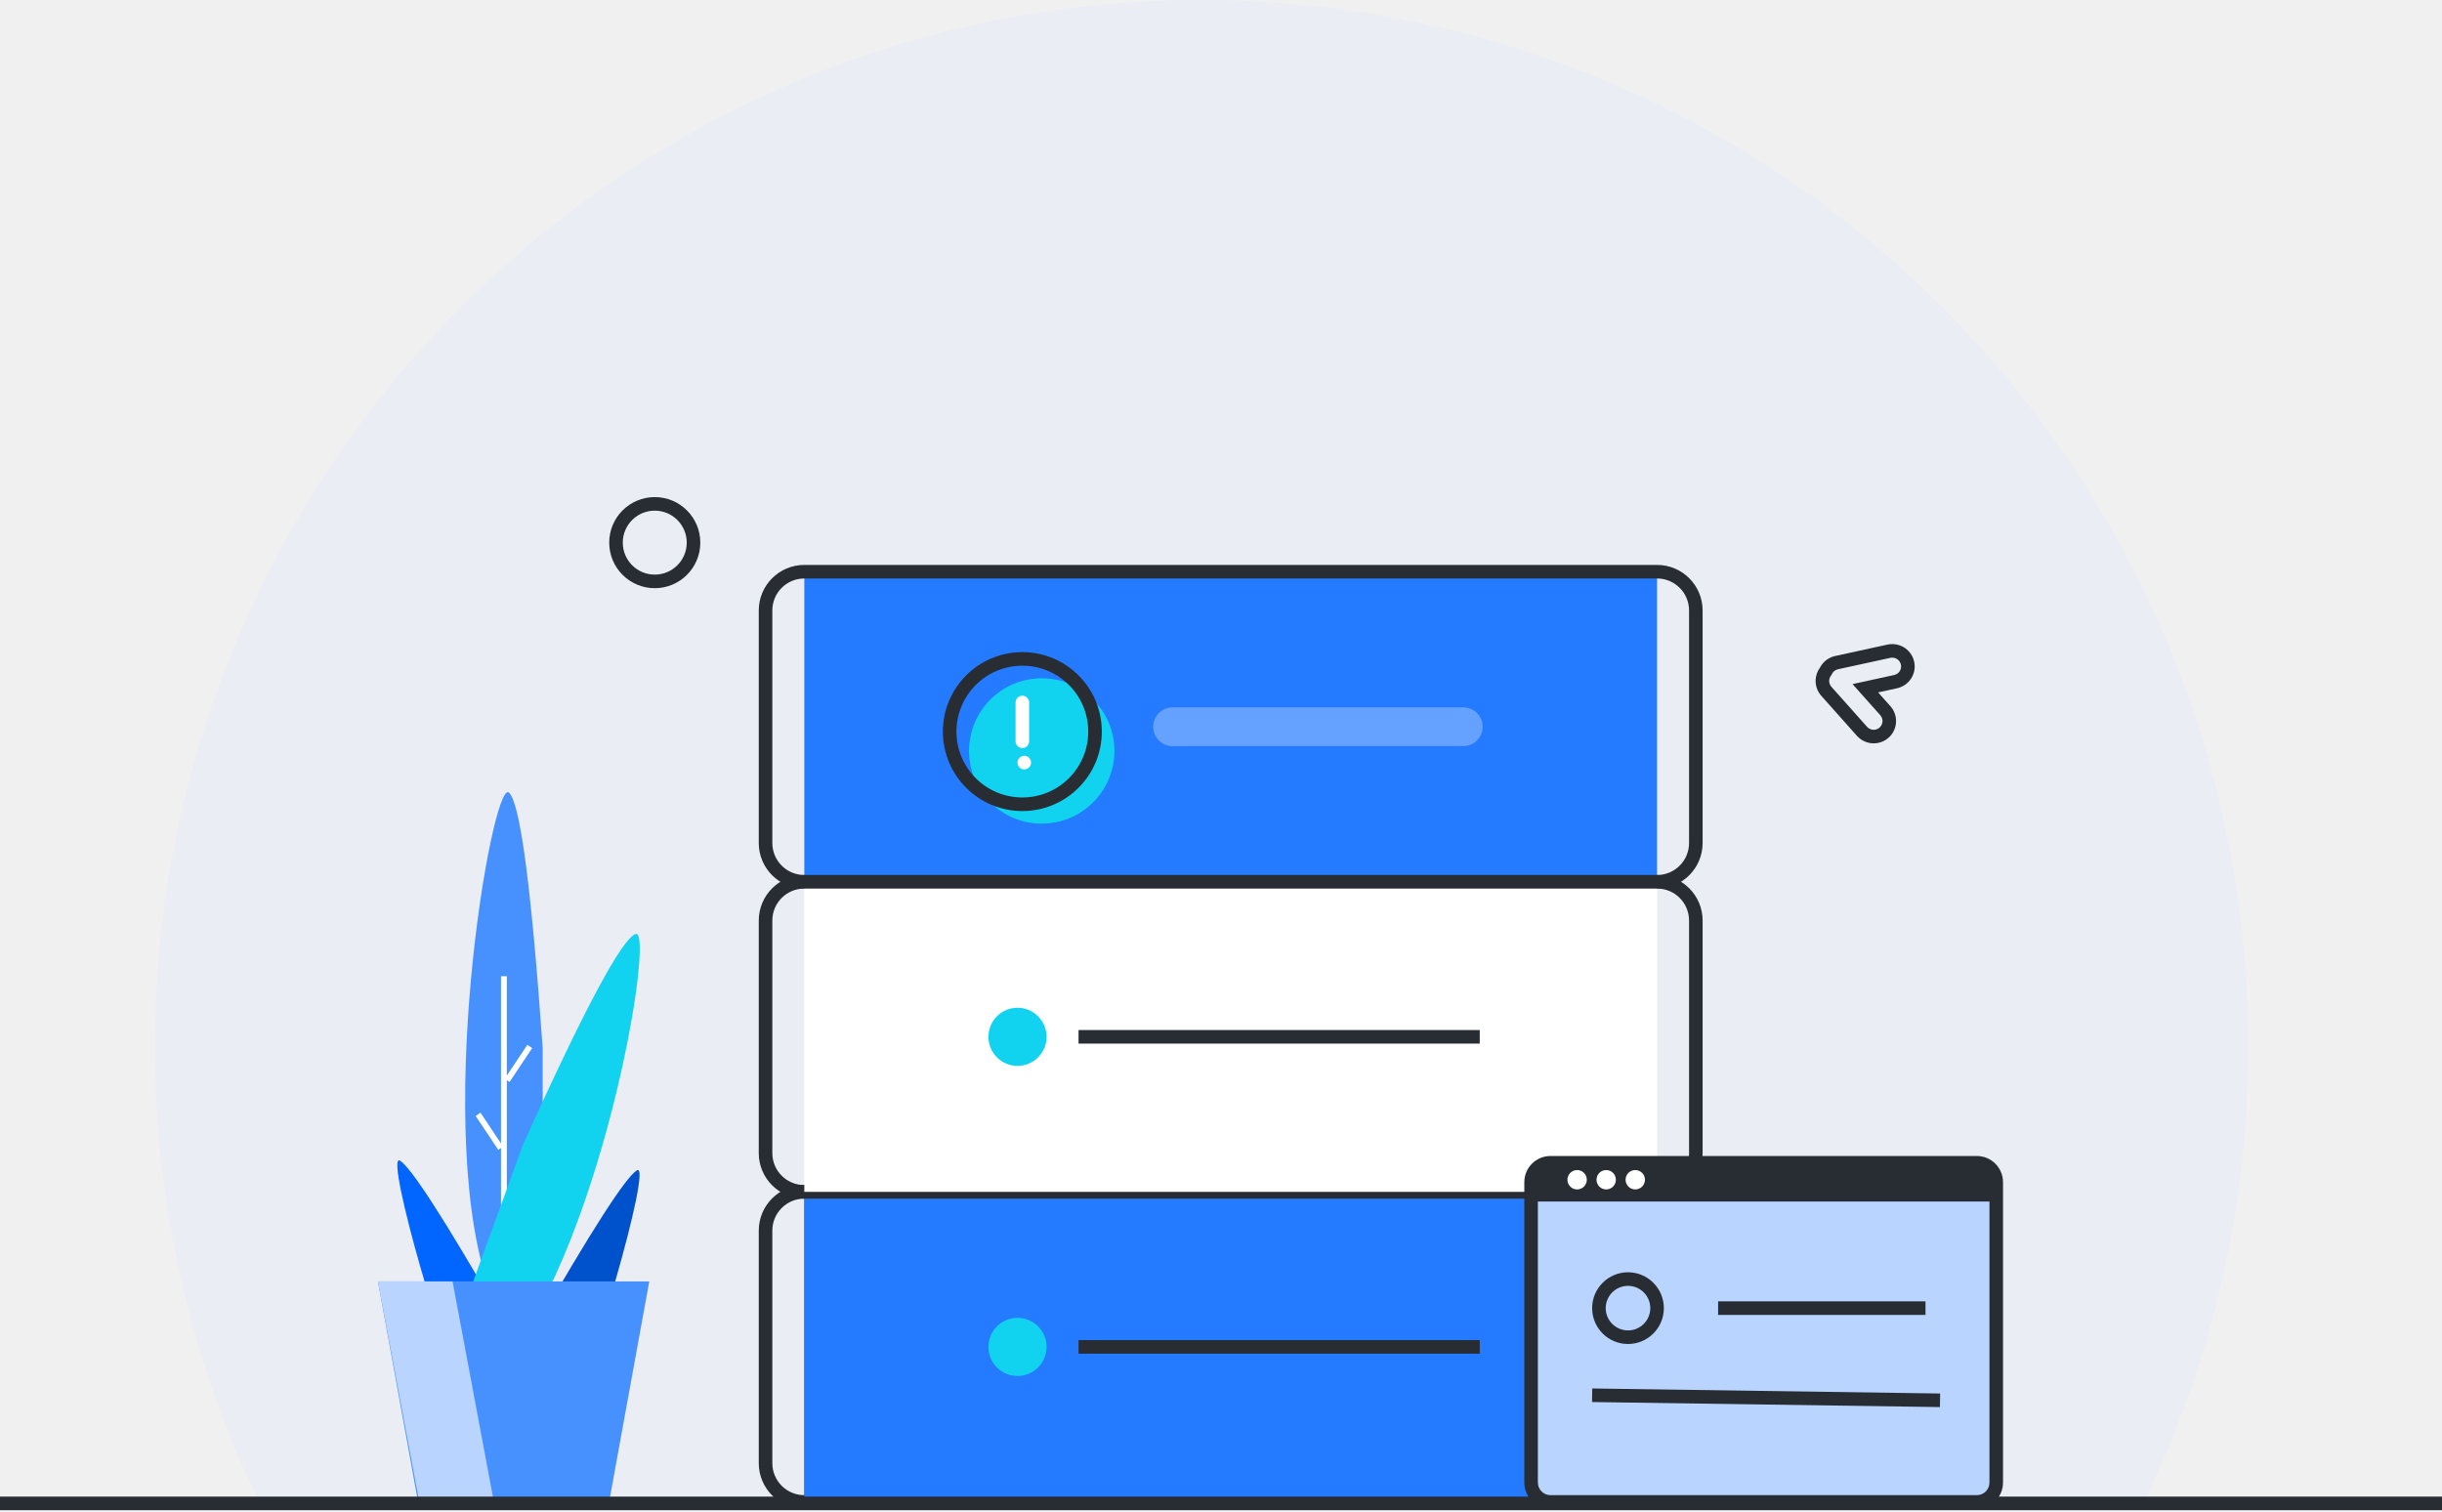
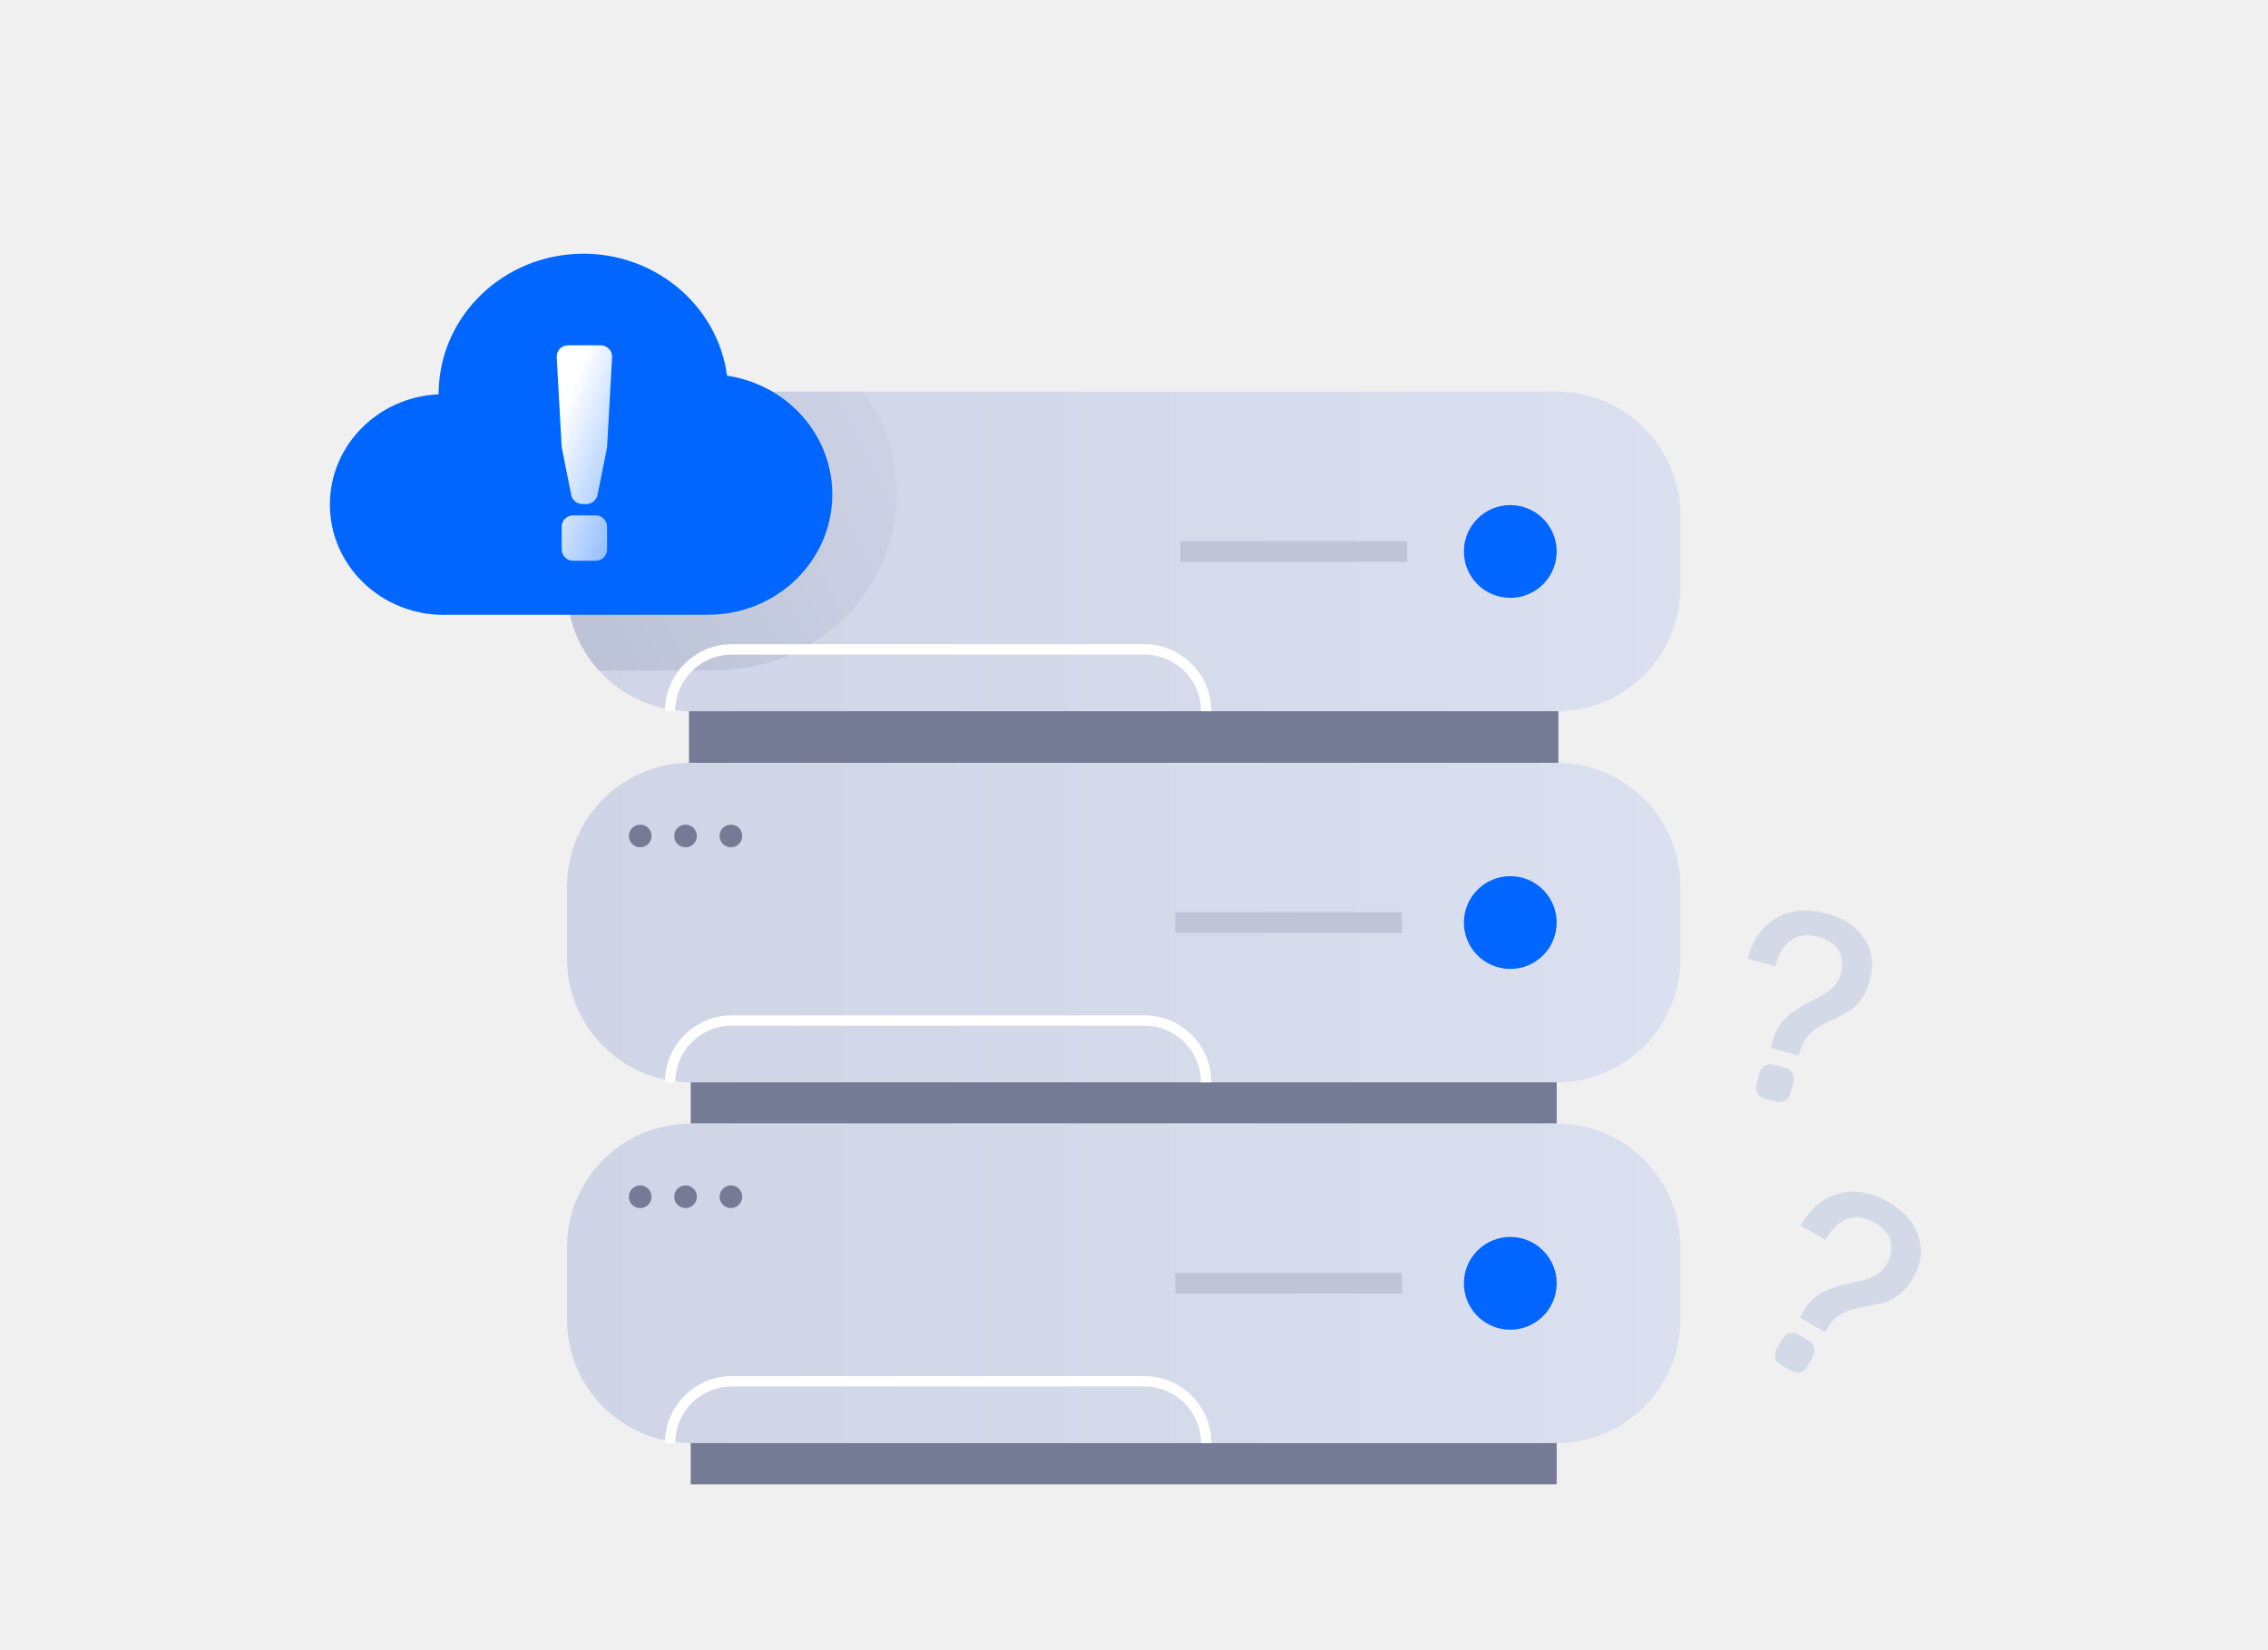
- <svg xmlns="http://www.w3.org/2000/svg" width="252px" height="156px" viewBox="0 0 252 156" version="1.1">
-   <g id="illustration" stroke="none" stroke-width="1" fill="none" fill-rule="evenodd">
-     <g id="pic" transform="translate(-1, 0)">
-       <path d="M222.278,154.968 C229.148,140.766 233,124.832 233,107.998 C233,48.352 184.647,0 125,0 C65.353,0 17,48.352 17,107.998 C17,124.844 20.857,140.79 27.737,155" id="路径" fill="#EBEDF5" />
-       <path d="M192.856,66.11 C192.065,66.11 191.346,66.513 190.925,67.159 L188.049,72.076 C187.857,72.432 187.761,72.808 187.761,73.196 C187.761,74.474 188.792,75.51 190.067,75.51 C190.862,75.51 191.586,75.102 192.007,74.447 L193.016,72.721 L194.06,74.508 C194.496,75.189 195.222,75.597 196.016,75.597 C197.29,75.597 198.322,74.56 198.322,73.283 C198.322,72.851 198.203,72.433 197.981,72.072 L195.182,67.284 L195.08,67.136 C194.725,66.661 194.22,66.343 193.653,66.237 L193.559,66.222 L193.646,66.25 C193.394,66.158 193.128,66.11 192.856,66.11 Z M192.856,67.51 C192.963,67.51 193.067,67.529 193.164,67.565 L193.33,67.603 C193.6,67.633 193.841,67.785 193.989,68.015 L196.78,72.791 C196.875,72.946 196.922,73.111 196.922,73.283 C196.922,73.789 196.516,74.197 196.016,74.197 C195.705,74.197 195.421,74.037 195.254,73.777 L193.015,69.946 L190.875,73.613 C190.703,73.927 190.401,74.11 190.067,74.11 C189.567,74.11 189.161,73.702 189.161,73.196 C189.161,73.041 189.199,72.893 189.27,72.761 L192.052,68.001 C192.224,67.692 192.524,67.51 192.856,67.51 Z" id="形状结合" fill="#282C33" fill-rule="nonzero" transform="translate(193.0416, 70.85366) rotate(-72) translate(-193.0416, -70.85366) " />
-       <path d="M68.568,51.3 C65.972,51.3 63.868,53.404 63.868,56 C63.868,58.596 65.972,60.7 68.568,60.7 C71.163,60.7 73.268,58.596 73.268,56 C73.268,53.404 71.163,51.3 68.568,51.3 Z M68.568,52.7 C70.39,52.7 71.868,54.177 71.868,56 C71.868,57.823 70.39,59.3 68.568,59.3 C66.745,59.3 65.268,57.823 65.268,56 C65.268,54.177 66.745,52.7 68.568,52.7 Z" id="椭圆形" fill="#282C33" fill-rule="nonzero" />
-       <g id="flower" transform="translate(40, 81.74585)">
-         <path d="M12.828,54.439 C6.968,44.233 3.452,38.765 2.281,38.036 C0.523,36.943 7.554,61 8.726,61 C9.508,61 11.265,61 14,61 L12.828,54.439 Z" id="路径-61" fill="#0066FF" />
-         <path d="M25.828,55.439 C19.968,45.233 16.452,39.765 15.281,39.036 C13.523,37.943 20.554,62 21.726,62 C22.508,62 24.265,62 27,62 L25.828,55.439 Z" id="路径-61" fill="#0052CC" transform="translate(21, 50.5) scale(-1, 1) translate(-21, -50.5) " />
-         <path d="M17,26.411 C15.839,9.869 14.679,1.081 13.518,0.047 C11.777,-1.504 5.393,35.716 11.777,52 L17,51.225 L17,26.411 Z" id="路径-60" fill="#4791FF" />
-         <polygon id="路径-2" fill="#FFFFFF" fill-rule="nonzero" points="13.3 19 13.3 49 12.7 49 12.7 19" />
-         <polygon id="直线-2" fill="#FFFFFF" fill-rule="nonzero" points="15.417 26.084 15.916 26.417 13.583 29.916 13.084 29.583" />
-         <polygon id="直线-2" fill="#FFFFFF" fill-rule="nonzero" transform="translate(11.5, 35) scale(-1, 1) translate(-11.5, -35) " points="12.417 33.084 12.916 33.417 10.583 36.916 10.084 36.583" />
-         <path d="M22.881,37.711 C21.72,22.442 20.56,14.329 19.399,13.375 C17.658,11.944 11.274,46.301 17.658,61.332 L22.881,60.616 L22.881,37.711 Z" id="路径-60" fill="#12D3EF" transform="translate(18.88111, 37.33169) scale(-1, 1) rotate(-20) translate(-18.88111, -37.33169) " />
-         <polygon id="矩形" fill="#4791FF" points="0 50.5 28 50.5 23.922 72.9 4.078 72.9" />
-         <polygon id="路径-10" fill="#B8D4FF" points="0 50.5 7.7 50.5 11.9 72.9 4.2 72.9" />
-       </g>
-       <g id="编组-3" transform="translate(0, 58)">
-         <g id="编组-11" transform="translate(79, 0)">
-           <g id="编组-4" transform="translate(1, 65)">
-             <g id="Triangle-2" stroke="#282C33" stroke-width="0.6">
-               <rect id="矩形" x="0" y="0" width="96" height="32" rx="4" />
-             </g>
-             <rect id="矩形" fill="#0066FF" x="4" y="0" width="88" height="32" />
-             <line x1="33" y1="16" x2="73" y2="16" id="直线-4" stroke="#282C33" stroke-width="0.6" stroke-linecap="square" />
-             <circle id="椭圆形" fill="#12D3EF" cx="26" cy="16" r="3" />
-           </g>
-           <g id="编组-4" transform="translate(1, 65)">
-             <g id="Triangle-2" fill="#282C33" fill-rule="nonzero">
-               <path d="M92,-0.7 L4,-0.7 C1.404,-0.7 -0.7,1.404 -0.7,4 L-0.7,28 C-0.7,30.596 1.404,32.7 4,32.7 L92,32.7 C94.596,32.7 96.7,30.596 96.7,28 L96.7,4 C96.7,1.404 94.596,-0.7 92,-0.7 Z M4,0.7 L92,0.7 C93.823,0.7 95.3,2.177 95.3,4 L95.3,28 C95.3,29.823 93.823,31.3 92,31.3 L4,31.3 C2.177,31.3 0.7,29.823 0.7,28 L0.7,4 C0.7,2.177 2.177,0.7 4,0.7 Z" id="矩形" />
-             </g>
-             <rect id="矩形" fill="#247BFF" x="4" y="0" width="88" height="32" />
-             <polygon id="直线-4" fill="#282C33" fill-rule="nonzero" points="73.7 15.3 73.7 16.7 32.3 16.7 32.3 15.3" />
-             <circle id="椭圆形" fill="#12D3EF" cx="26" cy="16" r="3" />
-           </g>
-           <g id="编组-4" transform="translate(1, 33)">
-             <g id="Triangle-2" fill="#282C33" fill-rule="nonzero">
-               <path d="M92,-0.7 L4,-0.7 C1.404,-0.7 -0.7,1.404 -0.7,4 L-0.7,28 C-0.7,30.596 1.404,32.7 4,32.7 L92,32.7 C94.596,32.7 96.7,30.596 96.7,28 L96.7,4 C96.7,1.404 94.596,-0.7 92,-0.7 Z M4,0.7 L92,0.7 C93.823,0.7 95.3,2.177 95.3,4 L95.3,28 C95.3,29.823 93.823,31.3 92,31.3 L4,31.3 C2.177,31.3 0.7,29.823 0.7,28 L0.7,4 C0.7,2.177 2.177,0.7 4,0.7 Z" id="矩形" />
-             </g>
-             <rect id="矩形" fill="#FFFFFF" x="4" y="0" width="88" height="32" />
-             <polygon id="直线-4" fill="#282C33" fill-rule="nonzero" points="73.7 15.3 73.7 16.7 32.3 16.7 32.3 15.3" />
-             <circle id="椭圆形" fill="#12D3EF" cx="26" cy="16" r="3" />
-           </g>
-           <g id="Triangle-2">
-             <rect id="矩形" fill="#247BFF" x="5" y="1" width="88" height="32" />
-             <rect id="矩形" fill-opacity="0.3" fill="#FFFFFF" x="41" y="15" width="34" height="4" rx="2" />
-             <rect id="矩形" fill="#12D3EF" x="22" y="12" width="15" height="15" rx="7.5" />
-             <path d="M27.5,9.3 C22.971,9.3 19.3,12.971 19.3,17.5 C19.3,22.029 22.971,25.7 27.5,25.7 C32.029,25.7 35.7,22.029 35.7,17.5 C35.7,12.971 32.029,9.3 27.5,9.3 Z M27.5,10.7 C31.256,10.7 34.3,13.744 34.3,17.5 C34.3,21.256 31.256,24.3 27.5,24.3 C23.744,24.3 20.7,21.256 20.7,17.5 C20.7,13.744 23.744,10.7 27.5,10.7 Z" id="矩形" fill="#282C33" fill-rule="nonzero" />
-             <g id="编组-10" transform="translate(26, 13)" fill="#FFFFFF">
-               <path d="M1.5,0.8 C1.854,0.8 2.147,1.063 2.194,1.405 L2.2,1.5 L2.2,5.5 C2.2,5.887 1.887,6.2 1.5,6.2 C1.146,6.2 0.853,5.937 0.806,5.595 L0.8,5.5 L0.8,1.5 C0.8,1.113 1.113,0.8 1.5,0.8 Z" id="直线-5" fill-rule="nonzero" />
-               <rect id="矩形" x="1" y="7" width="1.4" height="1.4" rx="0.7" />
-             </g>
-             <path d="M93,0.3 L5,0.3 C2.404,0.3 0.3,2.404 0.3,5 L0.3,29 C0.3,31.596 2.404,33.7 5,33.7 L93,33.7 C95.596,33.7 97.7,31.596 97.7,29 L97.7,5 C97.7,2.404 95.596,0.3 93,0.3 Z M5,1.7 L93,1.7 C94.823,1.7 96.3,3.177 96.3,5 L96.3,29 C96.3,30.823 94.823,32.3 93,32.3 L5,32.3 C3.177,32.3 1.7,30.823 1.7,29 L1.7,5 C1.7,3.177 3.177,1.7 5,1.7 Z" id="矩形" fill="#282C33" fill-rule="nonzero" />
-           </g>
-         </g>
-         <rect id="矩形" fill="#B8D4FF" x="159" y="62" width="48" height="35" rx="2" />
-         <path d="M205,61.3 L161,61.3 C159.509,61.3 158.3,62.509 158.3,64 L158.3,95 C158.3,96.491 159.509,97.7 161,97.7 L205,97.7 C206.491,97.7 207.7,96.491 207.7,95 L207.7,64 C207.7,62.509 206.491,61.3 205,61.3 Z M161,62.7 L205,62.7 C205.718,62.7 206.3,63.282 206.3,64 L206.3,95 C206.3,95.718 205.718,96.3 205,96.3 L161,96.3 C160.282,96.3 159.7,95.718 159.7,95 L159.7,64 C159.7,63.282 160.282,62.7 161,62.7 Z" id="矩形" fill="#282C33" fill-rule="nonzero" />
-         <polygon id="直线-4" fill="#282C33" fill-rule="nonzero" points="199.7 76.3 199.7 77.7 178.3 77.7 178.3 76.3" />
-         <polygon id="直线-4" fill="#282C33" fill-rule="nonzero" points="165.29 86.69 165.31 85.29 201.21 85.81 201.19 87.21" />
-         <path d="M169,73.3 C166.957,73.3 165.3,74.957 165.3,77 C165.3,79.043 166.957,80.7 169,80.7 C171.043,80.7 172.7,79.043 172.7,77 C172.7,74.957 171.043,73.3 169,73.3 Z M169,74.7 C170.27,74.7 171.3,75.73 171.3,77 C171.3,78.27 170.27,79.3 169,79.3 C167.73,79.3 166.7,78.27 166.7,77 C166.7,75.73 167.73,74.7 169,74.7 Z" id="椭圆形" fill="#282C33" fill-rule="nonzero" />
-         <path d="M161,62 L205,62 C206.105,62 207,62.895 207,64 L207,66 L207,66 L159,66 L159,64 C159,62.895 159.895,62 161,62 Z" id="矩形" fill="#282C33" />
-         <circle id="椭圆形" fill="#FFFFFF" cx="163.75" cy="63.75" r="1" />
-         <circle id="椭圆形" fill="#FFFFFF" cx="166.75" cy="63.75" r="1" />
-         <circle id="椭圆形" fill="#FFFFFF" cx="169.75" cy="63.75" r="1" />
-         <polygon id="直线" fill="#282C33" fill-rule="nonzero" points="254.15 96.45 254.15 97.85 0.75 97.85 0.75 96.45" />
-       </g>
-     </g>
+ <svg xmlns="http://www.w3.org/2000/svg" width="220" height="160" viewBox="0 0 220 160" fill="none">
+   <rect x="66.834" y="68.917" width="84.333" height="5.5" fill="#757B94" />
+   <rect x="55" y="38" width="108" height="31" rx="12" fill="url(#paint0_linear_2539_132194)" />
+   <mask id="mask0_2539_132194" style="mask-type:alpha" maskUnits="userSpaceOnUse" x="55" y="38" width="108" height="31">
+     <rect x="55" y="38" width="108" height="31" rx="12" fill="url(#paint1_linear_2539_132194)" />
+   </mask>
+   <g mask="url(#mask0_2539_132194)">
+     <path d="M69.252 65.05H32.445C23.501 65.442 15.92 58.74 15.517 50.075C15.2 43.333 19.322 37.391 25.381 34.902C28.356 33.68 30.874 31.081 31.807 28.003C34.183 20.164 41.397 14.28 50.215 13.709C59.483 13.111 67.801 18.558 70.91 26.67C71.864 29.161 73.889 31.198 76.35 32.228C83.13 35.067 87.55 41.838 86.945 49.28C86.218 58.212 78.504 65.09 69.254 65.05H69.252Z" fill="url(#paint2_linear_2539_132194)" />
  </g>
+   <path fill-rule="evenodd" clip-rule="evenodd" d="M62.2 46.1C62.2 46.708 61.708 47.2 61.1 47.2C60.492 47.2 60 46.708 60 46.1C60 45.492 60.492 45 61.1 45C61.708 45 62.2 45.492 62.2 46.1ZM66.6 46.1C66.6 46.708 66.108 47.2 65.5 47.2C64.892 47.2 64.4 46.708 64.4 46.1C64.4 45.492 64.892 45 65.5 45C66.108 45 66.6 45.492 66.6 46.1ZM69.9 47.2C70.507 47.2 71 46.708 71 46.1C71 45.492 70.507 45 69.9 45C69.293 45 68.8 45.492 68.8 46.1C68.8 46.708 69.293 47.2 69.9 47.2Z" fill="#757B94" />
+   <circle cx="146.5" cy="53.5" r="4.5" fill="#0066FF" />
+   <rect opacity="0.6" x="114.5" y="52.5" width="22" height="2" fill="#AFB4C8" />
+   <path d="M117 69V69C117 65.686 114.314 63 111 63H71C67.686 63 65 65.686 65 69V69" stroke="white" />
+   <rect x="67" y="103" width="84" height="6" fill="#757B94" />
+   <rect x="55" y="74" width="108" height="31" rx="12" fill="url(#paint3_linear_2539_132194)" />
+   <path fill-rule="evenodd" clip-rule="evenodd" d="M63.2 81.1C63.2 81.707 62.708 82.2 62.1 82.2C61.492 82.2 61 81.707 61 81.1C61 80.493 61.492 80 62.1 80C62.708 80 63.2 80.493 63.2 81.1ZM67.6 81.1C67.6 81.707 67.108 82.2 66.5 82.2C65.892 82.2 65.4 81.707 65.4 81.1C65.4 80.493 65.892 80 66.5 80C67.108 80 67.6 80.493 67.6 81.1ZM70.9 82.2C71.507 82.2 72 81.707 72 81.1C72 80.493 71.507 80 70.9 80C70.293 80 69.8 80.493 69.8 81.1C69.8 81.707 70.293 82.2 70.9 82.2Z" fill="#757B94" />
+   <circle cx="146.5" cy="89.5" r="4.5" fill="#0066FF" />
+   <rect opacity="0.6" x="114" y="88.5" width="22" height="2" fill="#AFB4C8" />
+   <path d="M117 105V105C117 101.686 114.314 99 111 99H71C67.686 99 65 101.686 65 105V105" stroke="white" />
+   <rect x="67" y="138" width="84" height="6" fill="#757B94" />
+   <rect x="55" y="109" width="108" height="31" rx="12" fill="url(#paint4_linear_2539_132194)" />
+   <path fill-rule="evenodd" clip-rule="evenodd" d="M63.2 116.1C63.2 116.708 62.708 117.2 62.1 117.2C61.492 117.2 61 116.708 61 116.1C61 115.492 61.492 115 62.1 115C62.708 115 63.2 115.492 63.2 116.1ZM67.6 116.1C67.6 116.708 67.108 117.2 66.5 117.2C65.892 117.2 65.4 116.708 65.4 116.1C65.4 115.492 65.892 115 66.5 115C67.108 115 67.6 115.492 67.6 116.1ZM70.9 117.2C71.507 117.2 72 116.708 72 116.1C72 115.492 71.507 115 70.9 115C70.293 115 69.8 115.492 69.8 116.1C69.8 116.708 70.293 117.2 70.9 117.2Z" fill="#757B94" />
+   <circle cx="146.5" cy="124.5" r="4.5" fill="#0066FF" />
+   <rect opacity="0.6" x="114" y="123.5" width="22" height="2" fill="#AFB4C8" />
+   <path d="M117 140V140C117 136.686 114.314 134 111 134H71C67.686 134 65 136.686 65 140V140" stroke="white" />
+   <path d="M68.639 59.639H43.55C37.454 59.906 32.286 55.338 32.012 49.432C31.734 43.527 36.452 38.522 42.548 38.254C42.532 31.078 48.271 25.122 55.663 24.644C63.054 24.167 69.559 29.331 70.527 36.446C76.757 37.376 81.194 42.803 80.698 48.89C80.203 54.978 74.945 59.666 68.64 59.639H68.639Z" fill="#0066FF" />
+   <path fill-rule="evenodd" clip-rule="evenodd" d="M55.1 33.5C54.468 33.5 53.967 34.031 54.002 34.661L54.483 43.322C54.486 43.374 54.492 43.426 54.503 43.477L55.41 48.016C55.513 48.53 55.965 48.9 56.489 48.9H56.885C57.41 48.9 57.861 48.53 57.964 48.016L58.872 43.477C58.882 43.426 58.889 43.374 58.892 43.322L59.373 34.661C59.408 34.031 58.906 33.5 58.274 33.5H55.1ZM55.587 50C54.98 50 54.487 50.492 54.487 51.1V53.3C54.487 53.907 54.98 54.4 55.587 54.4H57.787C58.395 54.4 58.887 53.907 58.887 53.3V51.1C58.887 50.492 58.395 50 57.787 50H55.587Z" fill="url(#paint5_linear_2539_132194)" />
+   <path fill-rule="evenodd" clip-rule="evenodd" d="M178.373 115.793C179.903 115.367 181.511 115.656 183.209 116.636C184.677 117.484 185.646 118.561 186.089 119.913C186.545 121.241 186.371 122.602 185.58 123.972C184.934 125.091 184.095 125.855 183.1 126.255C182.748 126.387 181.763 126.609 180.145 126.923C179.498 127.037 178.939 127.262 178.496 127.554C177.98 127.865 177.575 128.301 177.259 128.849L177.034 129.237L174.58 127.82L174.804 127.432C175.292 126.587 175.851 125.936 176.515 125.528C177.182 125.061 178.595 124.628 180.742 124.193L181.382 123.984C182.099 123.698 182.644 123.282 182.987 122.688C183.449 121.889 183.575 121.14 183.403 120.432C183.208 119.71 182.674 119.098 181.848 118.621C180.816 118.025 179.874 117.908 179.033 118.305C178.304 118.615 177.649 119.272 177.069 120.276L174.66 118.886C175.623 117.219 176.856 116.196 178.373 115.793ZM174.423 129.462C173.897 129.158 173.224 129.339 172.92 129.865L172.32 130.904C172.017 131.43 172.197 132.103 172.723 132.406L173.762 133.006C174.288 133.31 174.961 133.13 175.265 132.604L175.865 131.565C176.169 131.039 175.988 130.366 175.462 130.062L174.423 129.462Z" fill="#D3D9E6" />
+   <path fill-rule="evenodd" clip-rule="evenodd" d="M172.31 89.062C173.678 88.255 175.306 88.118 177.199 88.625C178.837 89.064 180.051 89.853 180.829 91.044C181.614 92.21 181.798 93.569 181.388 95.097C181.054 96.345 180.442 97.3 179.584 97.944C179.278 98.162 178.384 98.632 176.902 99.354C176.307 99.632 175.826 99.994 175.472 100.391C175.055 100.825 174.776 101.351 174.613 101.962L174.497 102.395L171.759 101.661L171.875 101.228C172.127 100.286 172.499 99.512 173.035 98.946C173.559 98.322 174.811 97.538 176.772 96.563L177.337 96.195C177.955 95.733 178.374 95.19 178.552 94.528C178.79 93.637 178.719 92.881 178.369 92.241C177.994 91.595 177.32 91.141 176.399 90.894C175.247 90.586 174.308 90.716 173.598 91.318C172.974 91.805 172.511 92.61 172.211 93.73L169.524 93.01C170.022 91.151 170.949 89.844 172.31 89.062ZM172.032 103.288C171.446 103.13 170.843 103.479 170.685 104.065L170.375 105.225C170.217 105.811 170.566 106.414 171.153 106.572L172.312 106.882C172.898 107.04 173.502 106.691 173.659 106.104L173.969 104.945C174.127 104.359 173.778 103.755 173.192 103.598L172.032 103.288Z" fill="#D3D9E6" />
+   <defs>
+     <linearGradient id="paint0_linear_2539_132194" x1="55" y1="38" x2="163" y2="38" gradientUnits="userSpaceOnUse">
+       <stop stop-color="#CFD4E6" />
+       <stop offset="1" stop-color="#DBE0F0" />
+     </linearGradient>
+     <linearGradient id="paint1_linear_2539_132194" x1="55" y1="38" x2="163" y2="38" gradientUnits="userSpaceOnUse">
+       <stop stop-color="#B1B5C4" />
+       <stop offset="1" stop-color="#E4E9F3" />
+     </linearGradient>
+     <linearGradient id="paint2_linear_2539_132194" x1="55" y1="63.5" x2="87" y2="47.5" gradientUnits="userSpaceOnUse">
+       <stop stop-color="#BCC2D6" />
+       <stop offset="1" stop-color="#CCD2E4" />
+     </linearGradient>
+     <linearGradient id="paint3_linear_2539_132194" x1="55" y1="74" x2="163" y2="74" gradientUnits="userSpaceOnUse">
+       <stop stop-color="#CFD4E6" />
+       <stop offset="1" stop-color="#DBE0F0" />
+     </linearGradient>
+     <linearGradient id="paint4_linear_2539_132194" x1="55" y1="109" x2="163" y2="109" gradientUnits="userSpaceOnUse">
+       <stop stop-color="#CFD4E6" />
+       <stop offset="1" stop-color="#DBE0F0" />
+     </linearGradient>
+     <linearGradient id="paint5_linear_2539_132194" x1="55.637" y1="36.869" x2="64.614" y2="40.253" gradientUnits="userSpaceOnUse">
+       <stop offset="0.02" stop-color="white" />
+       <stop offset="1" stop-color="white" stop-opacity="0.55" />
+     </linearGradient>
+   </defs>
</svg>
